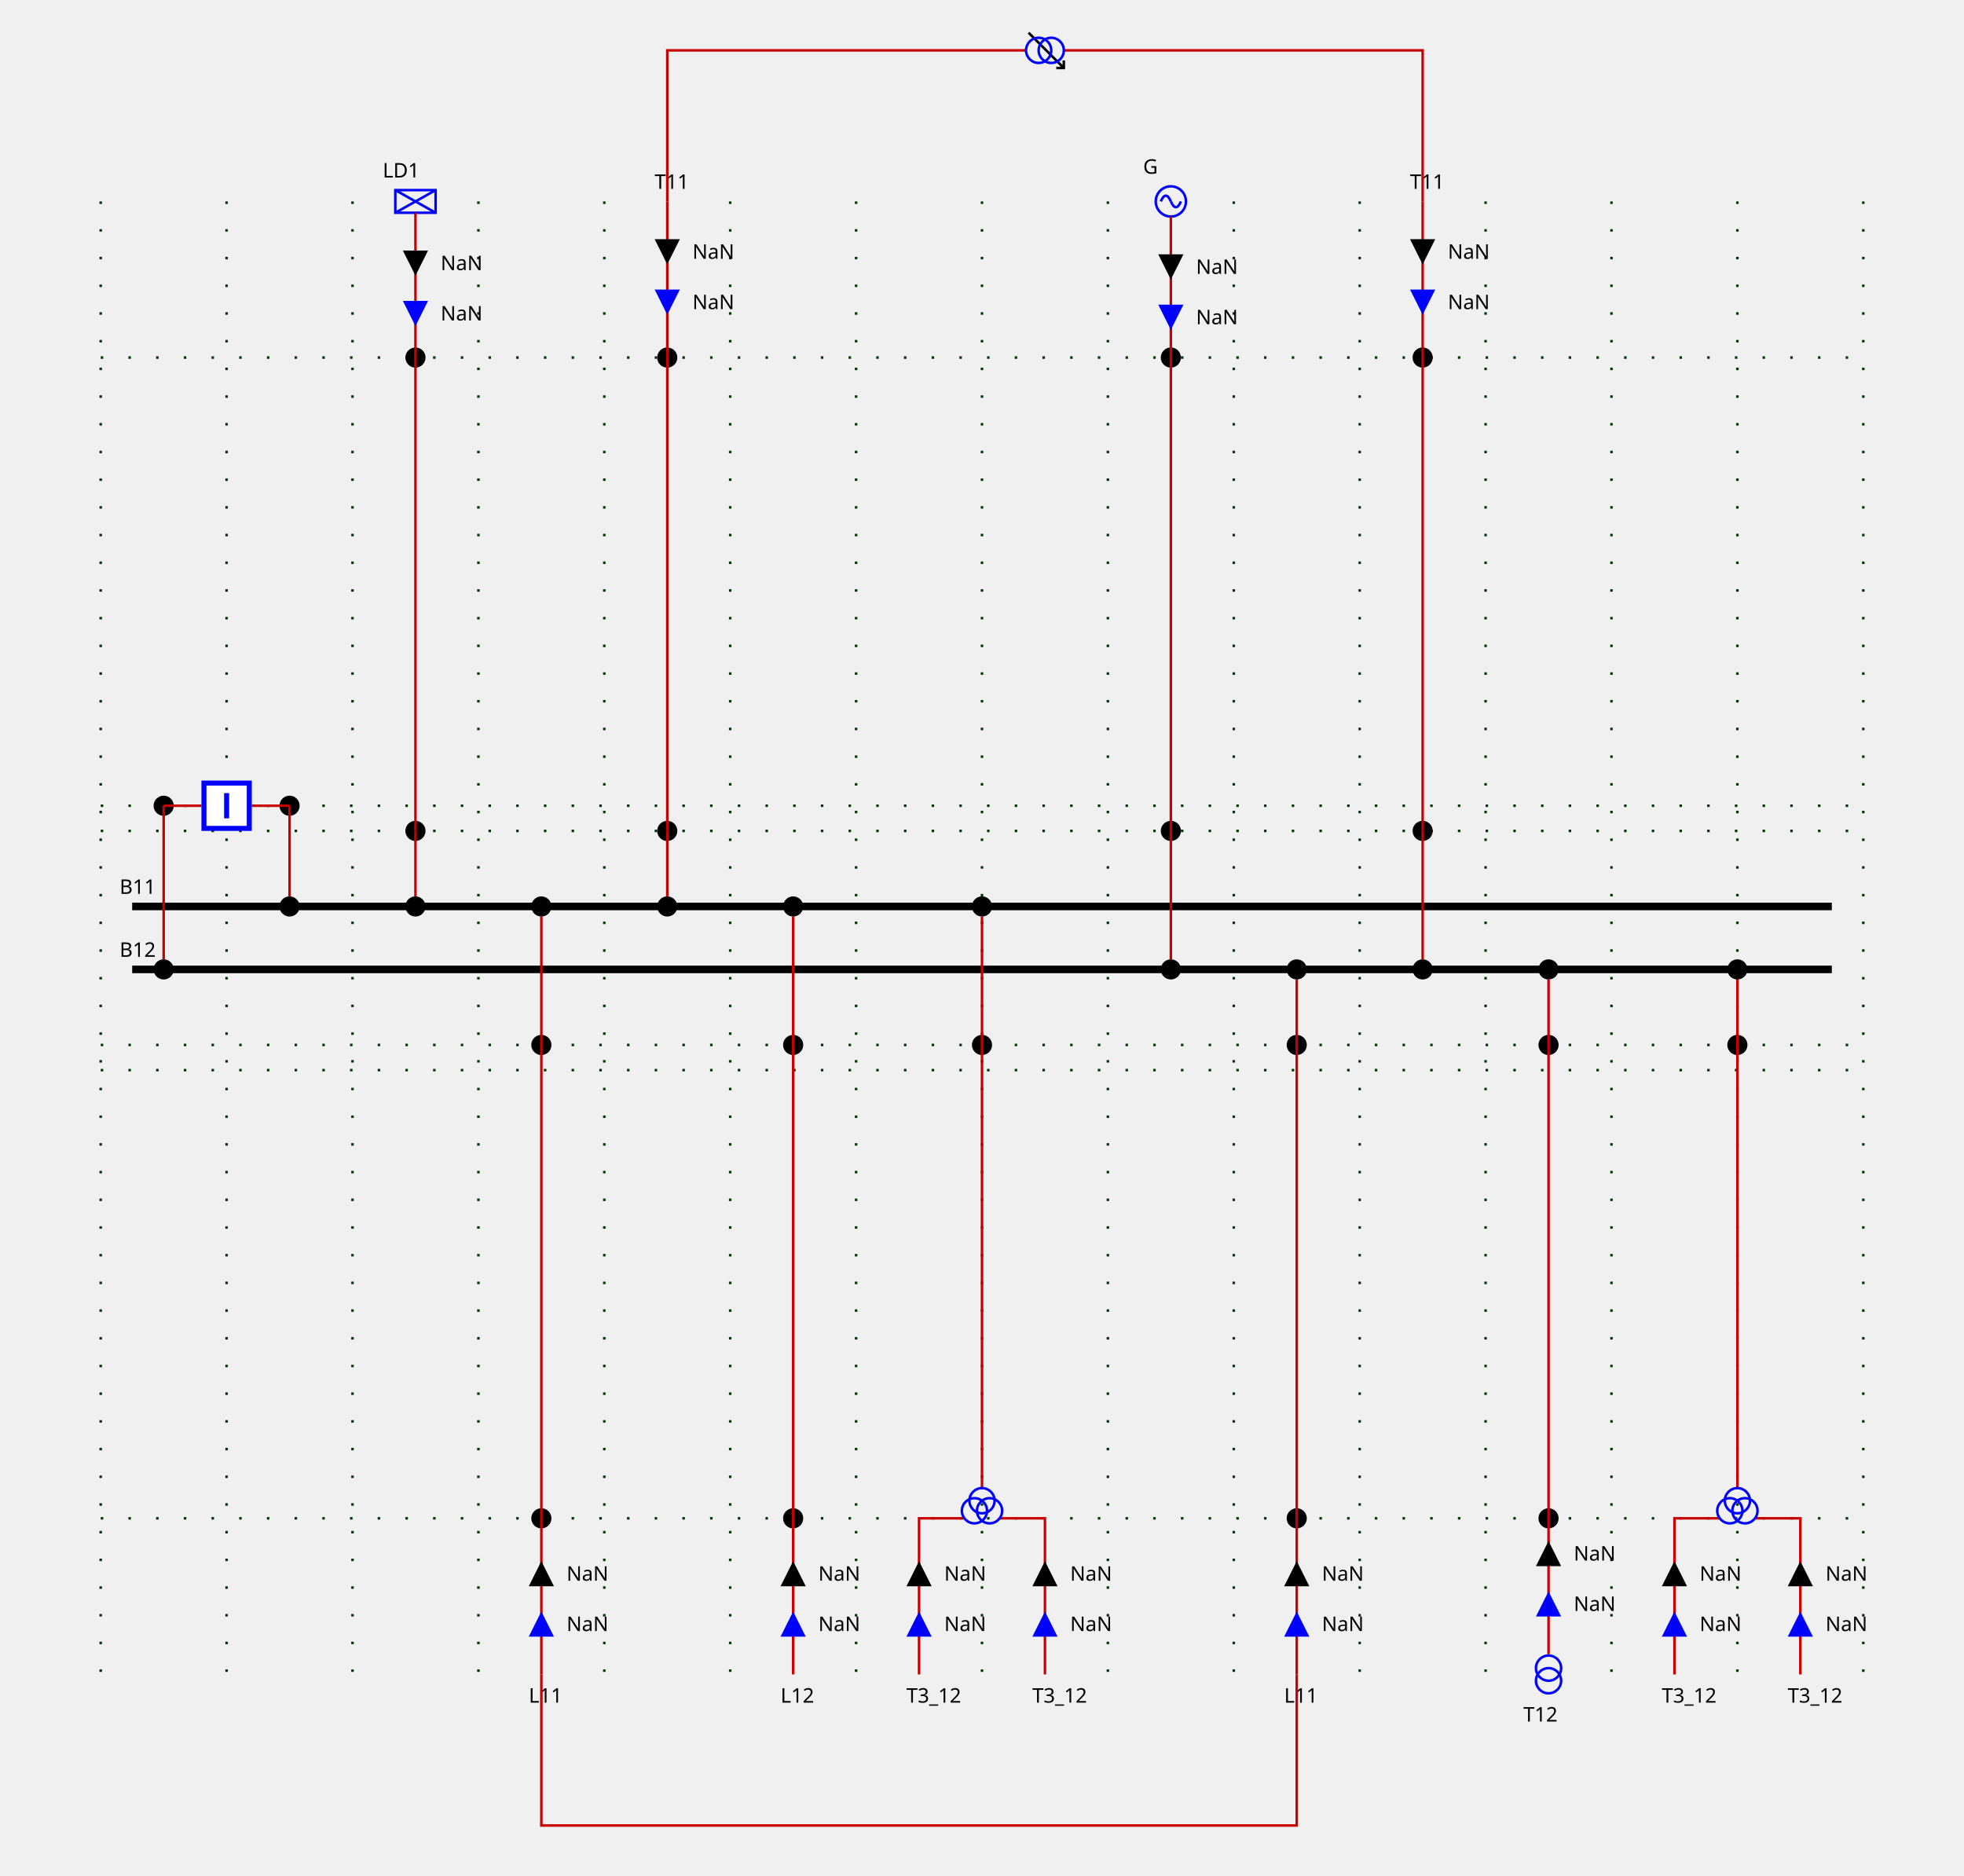
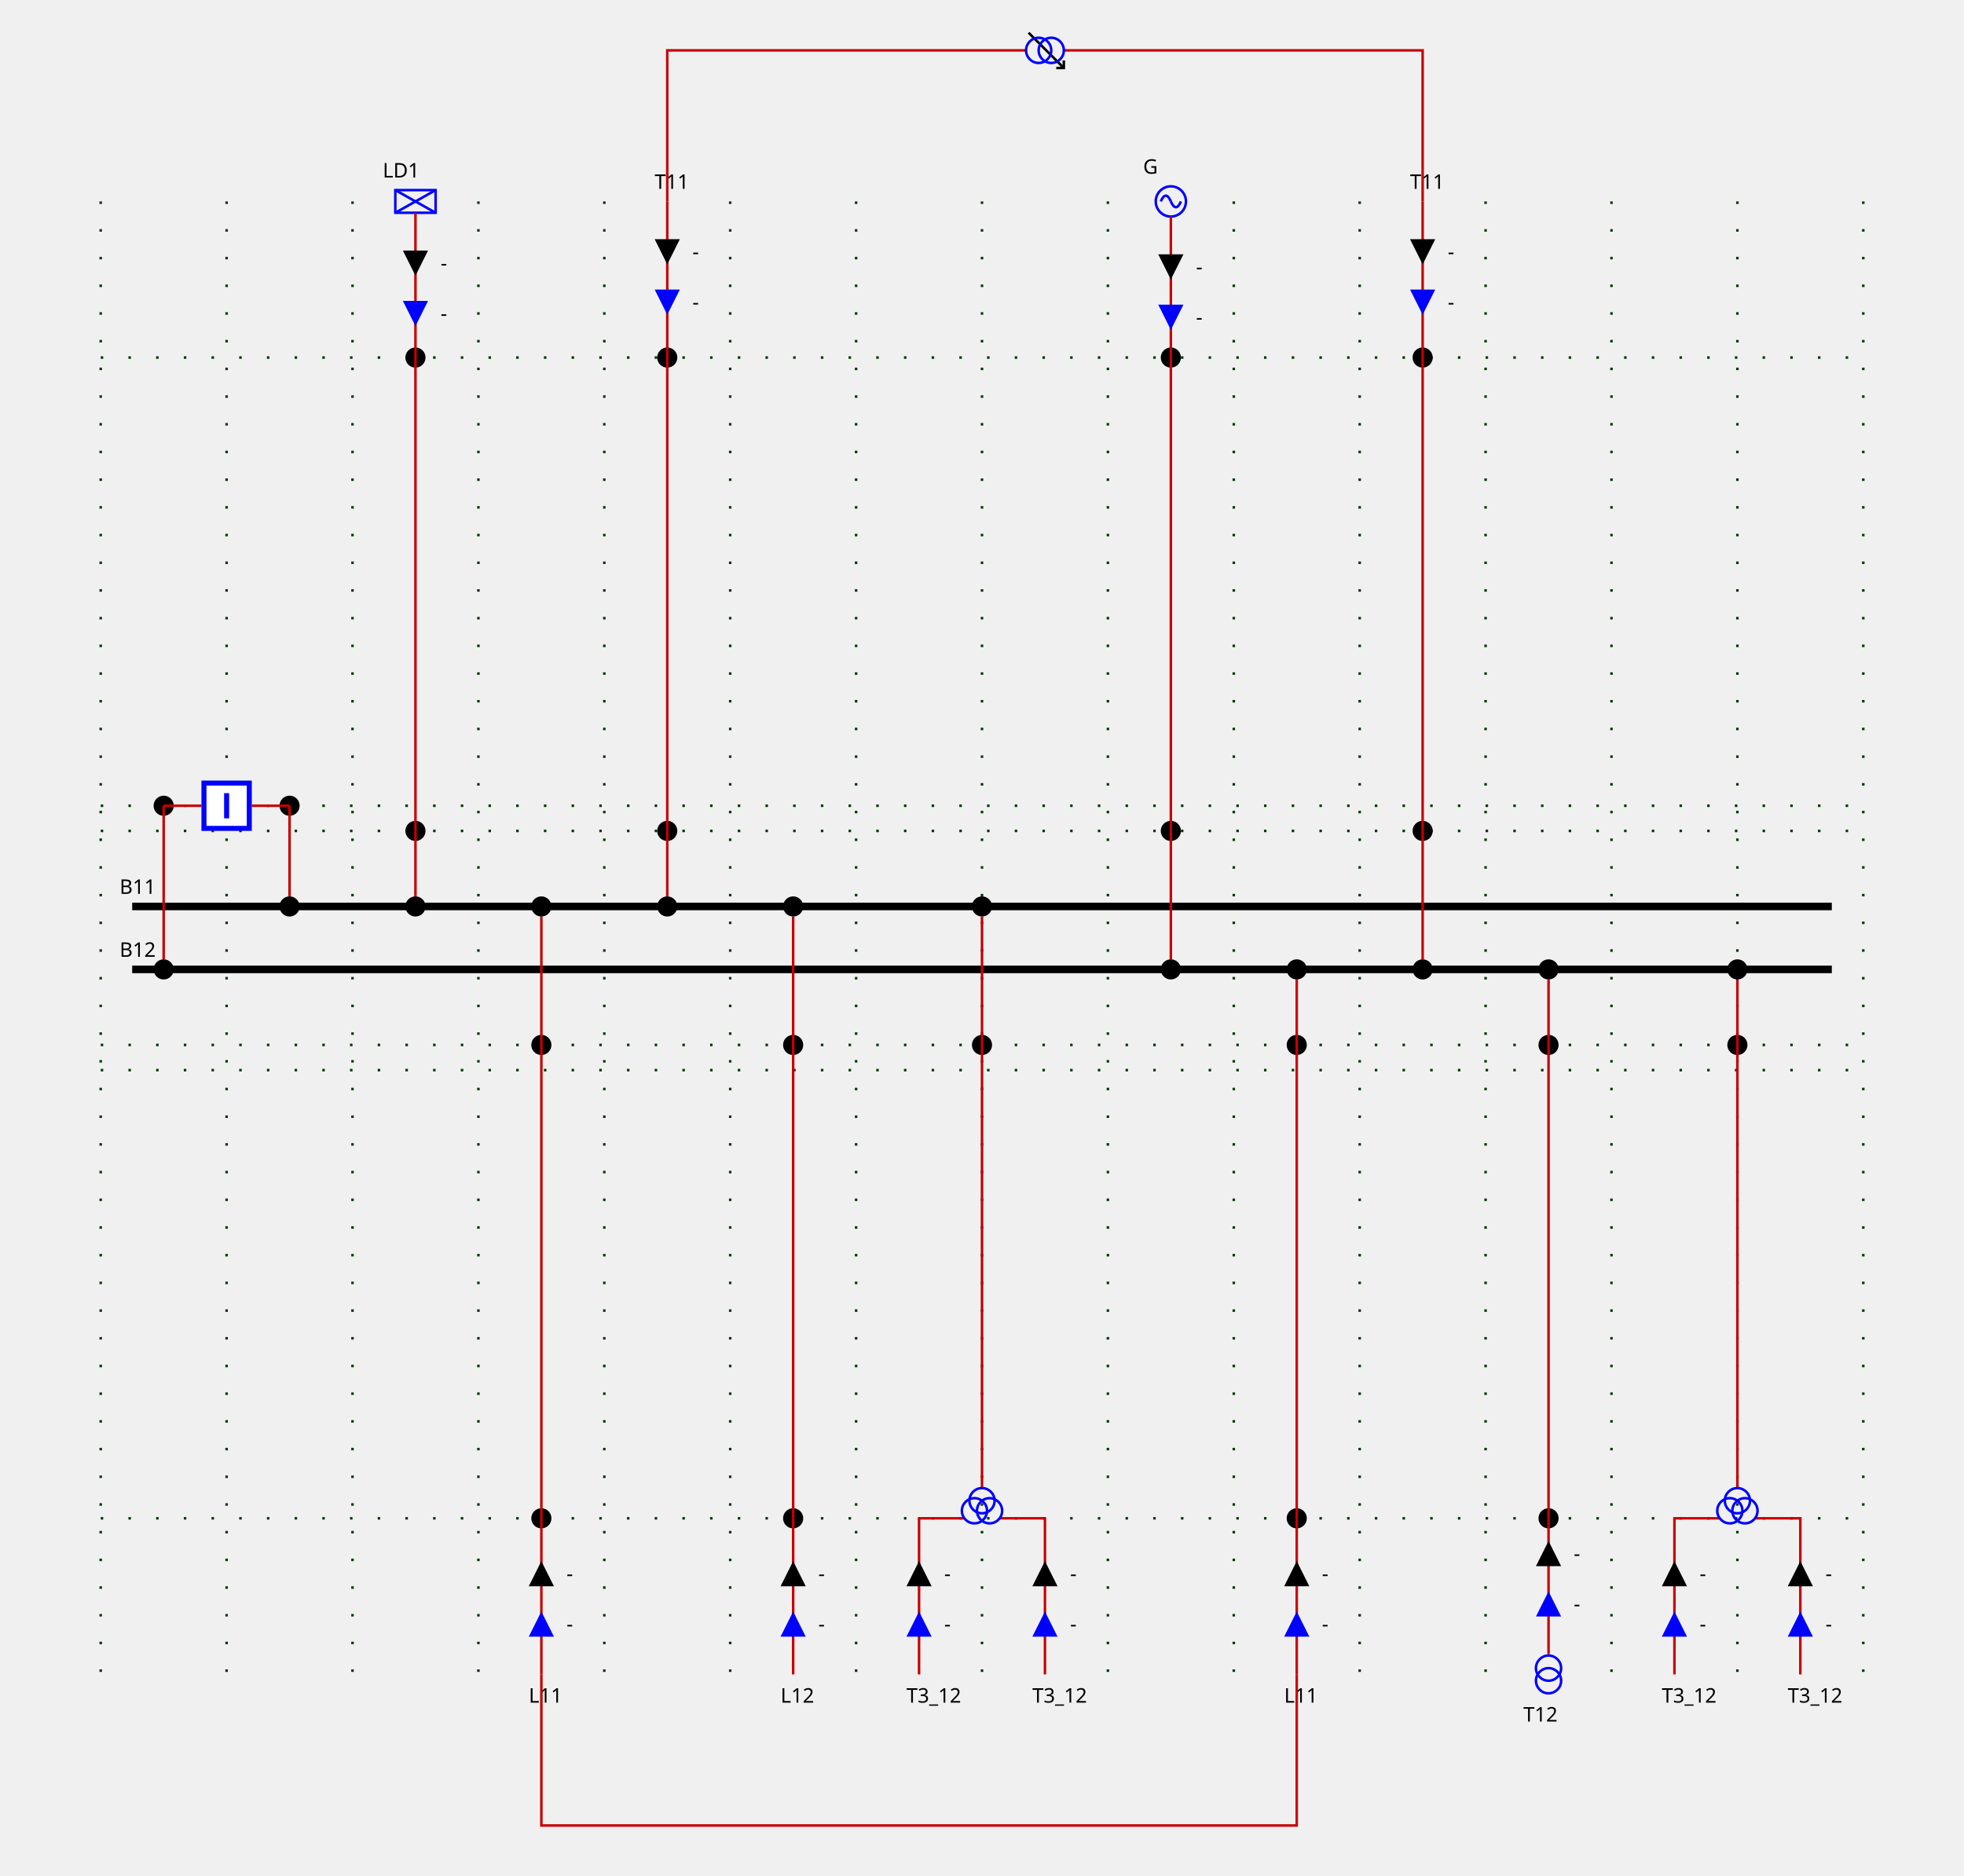
<svg xmlns="http://www.w3.org/2000/svg" height="745.0" viewBox="0 0 780.0 745.0" width="780.0">
  <style>
/* ----------------------------------------------------------------------- */
/* File: tautologies.css ------------------------------------------------- */
.sld-out .sld-arrow-in {visibility: hidden}
.sld-in .sld-arrow-out {visibility: hidden}
.sld-closed .sld-sw-open {visibility: hidden}
.sld-open .sld-sw-closed {visibility: hidden}
.sld-hidden-node {visibility: hidden}
.sld-top-feeder .sld-label {dominant-baseline: auto}
.sld-bottom-feeder .sld-label {dominant-baseline: hanging}
.sld-arrow-p .sld-label {dominant-baseline: middle}
.sld-arrow-q .sld-label {dominant-baseline: middle}
/* ----------------------------------------------------------------------- */
/* File: baseVoltages.css ------------------------------------------------ */
.sld-vl300to500 {--sld-vl-color: #ff0000}
.sld-vl180to300 {--sld-vl-color: #228b22}
.sld-vl120to180 {--sld-vl-color: #01afaf}
.sld-vl70to120 {--sld-vl-color: #cc5500}
.sld-vl50to70 {--sld-vl-color: #a020f0}
.sld-vl30to50 {--sld-vl-color: #ff8290}
.sld-vl0to30 {--sld-vl-color: #abae28}
/* ----------------------------------------------------------------------- */
/* File : highlightLineStates.css ---------------------------------------- */
.sld-feeder-disconnected {stroke: black}
.sld-feeder-connected-disconnected {stroke-dasharray: 3,3}
.sld-feeder-disconnected-connected {stroke: black; stroke-dasharray: 3,3}
/* ----------------------------------------------------------------------- */
/* File : components.css ------------------------------------------------- */
/* Stroke black */
.sld-disconnector {stroke-width: 3; stroke: black; fill: none}
/* Stroke blue */
.sld-breaker {stroke-width: 2; stroke: blue; fill:white}
/* Stroke --sld-vl-color with fallback black */
.sld-bus-connection {stroke: var(--sld-vl-color, black); stroke-width: 4; fill: none}
.sld-busbar-section {stroke: var(--sld-vl-color, black); stroke-width: 3; fill: none}
/* Stroke --sld-vl-color with fallback red */
.sld-wire {stroke: var(--sld-vl-color, #c80000); fill: none}
/* Stroke --sld-vl-color with fallback blue */
.sld-load-break-switch {stroke: var(--sld-vl-color, blue); fill: none}
.sld-load {stroke: var(--sld-vl-color, blue); fill: none}
.sld-generator {stroke: var(--sld-vl-color, blue); fill: none}
.sld-two-wt {stroke: var(--sld-vl-color, blue); fill: none}
.sld-three-wt {stroke: var(--sld-vl-color, blue); fill: none}
.sld-winding {stroke: var(--sld-vl-color, blue); fill: none}
.sld-capacitor {stroke: var(--sld-vl-color, blue); fill: none}
.sld-inductor {stroke: var(--sld-vl-color, blue); fill: none}
.sld-pst {stroke: var(--sld-vl-color, blue); fill: none}
.sld-pst-arrow {stroke: black; fill: none}
.sld-svc {stroke: var(--sld-vl-color, blue); fill: none}
.sld-vsc {stroke: var(--sld-vl-color, blue); font-size: 7.43px; fill: none}
/* Stroke none &amp; fill: --sld-vl-color */
.sld-node-infos {stroke: none; fill: var(--sld-vl-color, black)}
/* Stroke none &amp; fill: black */
.sld-label {stroke: none; fill: black; font: 8px "Verdana"}
.sld-graph-label {stroke: none; fill: black; font: 12px "Verdana"}
.sld-node {stroke: none; fill: black}
.sld-flash {stroke: none; fill: black}
.sld-lock {stroke: none; fill: black}
/* Specific */
.sld-grid {stroke: #003700; stroke-dasharray: 1,10}
.sld-arrow-p {fill:black}
.sld-arrow-q {fill:blue}
.sld-frame {fill: var(--sld-background-color, transparent)}
/* Stroke maroon for fictitious switch */
.sld-breaker.sld-fictitious {stroke: maroon}
.sld-disconnector.sld-fictitious {stroke: maroon}
.sld-load-break-switch.sld-fictitious {stroke: maroon}
.sld-busbar-section.sld-fictitious {stroke: var(--sld-vl-color, #c80000); stroke-width: 1}

</style>
  <rect class="sld-frame" height="100%" width="100%" />
  <g>
    <g class="sld-grid" id="GRID_VL1">
      <line x1="40.0" x2="40.0" y1="80.0" y2="665.0" />
      <line x1="90.0" x2="90.0" y1="80.0" y2="665.0" />
      <line x1="140.0" x2="140.0" y1="80.0" y2="665.0" />
      <line x1="190.0" x2="190.0" y1="80.0" y2="665.0" />
      <line x1="240.0" x2="240.0" y1="80.0" y2="665.0" />
      <line x1="290.0" x2="290.0" y1="80.0" y2="665.0" />
      <line x1="340.0" x2="340.0" y1="80.0" y2="665.0" />
      <line x1="390.0" x2="390.0" y1="80.0" y2="665.0" />
      <line x1="440.0" x2="440.0" y1="80.0" y2="665.0" />
      <line x1="490.0" x2="490.0" y1="80.0" y2="665.0" />
      <line x1="540.0" x2="540.0" y1="80.0" y2="665.0" />
      <line x1="590.0" x2="590.0" y1="80.0" y2="665.0" />
      <line x1="640.0" x2="640.0" y1="80.0" y2="665.0" />
      <line x1="690.0" x2="690.0" y1="80.0" y2="665.0" />
      <line x1="740.0" x2="740.0" y1="80.0" y2="665.0" />
      <line x1="40.0" x2="740.0" y1="330.0" y2="330.0" />
      <line x1="40.0" x2="740.0" y1="320.0" y2="320.0" />
      <line x1="40.0" x2="740.0" y1="142.0" y2="142.0" />
      <line x1="40.0" x2="740.0" y1="415.0" y2="415.0" />
      <line x1="40.0" x2="740.0" y1="425.0" y2="425.0" />
      <line x1="40.0" x2="740.0" y1="603.0" y2="603.0" />
    </g>
    <g class="sld-busbar-section sld-vl300to500" id="idB11" transform="translate(52.5,360.0)">
      <line x1="0" x2="675.0" y1="0" y2="0" />
      <text class="sld-label" id="B11_NW_LABEL" x="-5.0" y="-5.0">B11</text>
    </g>
    <g class="sld-busbar-section sld-vl300to500" id="idB12" transform="translate(52.5,385.0)">
      <line x1="0" x2="675.0" y1="0" y2="0" />
      <text class="sld-label" id="B12_NW_LABEL" x="-5.0" y="-5.0">B12</text>
    </g>
    <g class="cell idINTERN_32_0" id="idINTERN_32_0">
      <g class="sld-node sld-fictitious sld-vl300to500" id="idINTERNAL_95_VL1_95_BR1" transform="translate(111.0,316.0)">
        <circle cx="4" cy="4" r="4" />
      </g>
      <g class="sld-node sld-fictitious sld-vl300to500" id="idINTERNAL_95_VL1_95_BR1" transform="translate(61.0,316.0)">
        <circle cx="4" cy="4" r="4" />
      </g>
      <g class="sld-wire sld-vl300to500" id="_95_VL1_95_BUSCO_95_BR1_95_INTERNAL_95_VL1_95_BR1">
        <polyline points="115.0,356.0,115.0,320.0" />
      </g>
      <g class="sld-wire sld-vl300to500" id="_95_VL1_95_INTERNAL_95_VL1_95_BR1_95_BR1">
        <polyline points="115.0,320.0,100.0,320.0" />
      </g>
      <g class="sld-wire sld-vl300to500" id="_95_VL1_95_INTERNAL_95_VL1_95_BR1_95_BR1">
        <polyline points="65.0,320.0,80.0,320.0" />
      </g>
      <g class="sld-wire sld-vl300to500" id="_95_VL1_95_BUSCO_95_BR1_95_INTERNAL_95_VL1_95_BR1">
        <polyline points="65.0,381.0,65.0,320.0" />
      </g>
      <g class="sld-bus-connection sld-fictitious sld-vl300to500" id="idBUSCO_95_BR1" transform="translate(111.0,356.0)">
        <circle cx="4" cy="4" r="2" />
      </g>
      <g class="sld-breaker sld-open sld-vl300to500" id="idBR1" transform="translate(80.0,310.0)">
        <path class="sld-sw-closed" d="M1,1 V19 H19 V1z M10,5 V15" transform="rotate(90.0,10.0,10.0)" />
        <path class="sld-sw-open" d="M1,1 V19 H19 V1z M5,10 H15" transform="rotate(90.0,10.0,10.0)" />
      </g>
      <g class="sld-bus-connection sld-fictitious sld-vl300to500" id="idBUSCO_95_BR1" transform="translate(61.0,381.0)">
        <circle cx="4" cy="4" r="2" />
      </g>
    </g>
    <g class="cell idEXTERN_32_1" id="idEXTERN_32_1">
      <g class="sld-node sld-fictitious sld-vl300to500" id="idINTERNAL_95_VL1_95_LD1_95_1" transform="translate(161.0,326.0)">
        <circle cx="4" cy="4" r="4" />
      </g>
      <g class="sld-node sld-fictitious sld-vl300to500" id="idINTERNAL_95_VL1_95_LD1_95_2" transform="translate(161.0,138.0)">
        <circle cx="4" cy="4" r="4" />
      </g>
      <g class="sld-load sld-top-feeder sld-vl300to500" id="idLD1" transform="translate(157.0,75.5)">
        <rect height="9" width="16" />
        <line x1="0" x2="16" y1="0" y2="9" />
        <line x1="16" x2="0" y1="0" y2="9" />
        <text class="sld-label" id="LD1_N_LABEL" x="-5.0" y="-5.0">LD1</text>
      </g>
      <g class="sld-wire sld-vl300to500" id="_95_VL1_95_BUSCO_95_LD1_95_INTERNAL_95_VL1_95_LD1_95_1">
        <polyline points="165.0,356.0,165.0,330.0" />
      </g>
      <g class="sld-wire sld-vl300to500" id="_95_VL1_95_INTERNAL_95_VL1_95_LD1_95_1_95_INTERNAL_95_VL1_95_LD1_95_2">
        <polyline points="165.0,330.0,165.0,142.0" />
      </g>
      <g class="sld-wire sld-vl300to500" id="_95_VL1_95_INTERNAL_95_VL1_95_LD1_95_2_95_LD1">
        <polyline points="165.0,142.0,165.0,84.5" />
      </g>
      <g class="sld-arrow-p sld-in" id="idLD1_ARROW_ACTIVE" transform="translate(160.0,99.5)">
        <polygon class="sld-arrow-in" points="0,0 10,0 5,10" />
        <polygon class="sld-arrow-out" points="5,0 10,10 0,10" />
-         <text class="sld-label" x="15.0" y="5.0">NaN</text>
+         <text class="sld-label" x="15.0" y="5.0">-</text>
      </g>
      <g class="sld-arrow-q sld-in" id="idLD1_ARROW_REACTIVE" transform="translate(160.0,119.5)">
        <polygon class="sld-arrow-in" points="0,0 10,0 5,10" />
        <polygon class="sld-arrow-out" points="5,0 10,10 0,10" />
-         <text class="sld-label" x="15.0" y="5.0">NaN</text>
+         <text class="sld-label" x="15.0" y="5.0">-</text>
      </g>
      <g class="sld-bus-connection sld-fictitious sld-vl300to500" id="idBUSCO_95_LD1" transform="translate(161.0,356.0)">
        <circle cx="4" cy="4" r="2" />
      </g>
    </g>
    <g class="cell idEXTERN_32_2" id="idEXTERN_32_2">
      <g class="sld-node sld-fictitious sld-vl300to500" id="idINTERNAL_95_VL1_95_L11_95_ONE_95_1" transform="translate(211.0,411.0)">
        <circle cx="4" cy="4" r="4" />
      </g>
      <g class="sld-node sld-fictitious sld-vl300to500" id="idINTERNAL_95_VL1_95_L11_95_ONE_95_2" transform="translate(211.0,599.0)">
        <circle cx="4" cy="4" r="4" />
      </g>
      <g class="sld-bottom-feeder sld-vl300to500" id="idL11_95_ONE" transform="translate(215.0,665.0)">
        <text class="sld-label" id="L11_ONE_S_LABEL" x="-5.0" y="5.0">L11</text>
      </g>
      <g class="sld-wire sld-vl300to500" id="_95_VL1_95_BUSCO_95_L11_95_ONE_95_INTERNAL_95_VL1_95_L11_95_ONE_95_1">
        <polyline points="215.0,364.0,215.0,415.0" />
      </g>
      <g class="sld-wire sld-vl300to500" id="_95_VL1_95_INTERNAL_95_VL1_95_L11_95_ONE_95_1_95_INTERNAL_95_VL1_95_L11_95_ONE_95_2">
        <polyline points="215.0,415.0,215.0,603.0" />
      </g>
      <g class="sld-wire sld-vl300to500" id="_95_VL1_95_INTERNAL_95_VL1_95_L11_95_ONE_95_2_95_L11_95_ONE">
        <polyline points="215.0,603.0,215.0,665.0" />
      </g>
      <g class="sld-arrow-q sld-in" id="idL11_95_ONE_ARROW_REACTIVE" transform="translate(210.0,640.0)">
        <polygon class="sld-arrow-in" points="0,0 10,0 5,10" transform="rotate(180.0,5.0,5.0)" />
        <polygon class="sld-arrow-out" points="5,0 10,10 0,10" transform="rotate(180.0,5.0,5.0)" />
-         <text class="sld-label" x="15.0" y="5.0">NaN</text>
+         <text class="sld-label" x="15.0" y="5.0">-</text>
      </g>
      <g class="sld-arrow-p sld-in" id="idL11_95_ONE_ARROW_ACTIVE" transform="translate(210.0,620.0)">
        <polygon class="sld-arrow-in" points="0,0 10,0 5,10" transform="rotate(180.0,5.0,5.0)" />
        <polygon class="sld-arrow-out" points="5,0 10,10 0,10" transform="rotate(180.0,5.0,5.0)" />
-         <text class="sld-label" x="15.0" y="5.0">NaN</text>
+         <text class="sld-label" x="15.0" y="5.0">-</text>
      </g>
      <g class="sld-bus-connection sld-fictitious sld-vl300to500" id="idBUSCO_95_L11_95_ONE" transform="translate(211.0,356.0)">
        <circle cx="4" cy="4" r="2" />
      </g>
    </g>
    <g class="cell idEXTERN_32_3" id="idEXTERN_32_3">
      <g class="sld-node sld-fictitious sld-vl300to500" id="idINTERNAL_95_VL1_95_T11_95_ONE_95_1" transform="translate(261.0,326.0)">
        <circle cx="4" cy="4" r="4" />
      </g>
      <g class="sld-node sld-fictitious sld-vl300to500" id="idINTERNAL_95_VL1_95_T11_95_ONE_95_2" transform="translate(261.0,138.0)">
        <circle cx="4" cy="4" r="4" />
      </g>
      <g class="sld-top-feeder sld-vl300to500" id="idT11_95_ONE" transform="translate(265.0,80.0)">
        <text class="sld-label" id="T11_ONE_N_LABEL" x="-5.0" y="-5.0">T11</text>
      </g>
      <g class="sld-wire sld-vl300to500" id="_95_VL1_95_BUSCO_95_T11_95_ONE_95_INTERNAL_95_VL1_95_T11_95_ONE_95_1">
        <polyline points="265.0,356.0,265.0,330.0" />
      </g>
      <g class="sld-wire sld-vl300to500" id="_95_VL1_95_INTERNAL_95_VL1_95_T11_95_ONE_95_1_95_INTERNAL_95_VL1_95_T11_95_ONE_95_2">
        <polyline points="265.0,330.0,265.0,142.0" />
      </g>
      <g class="sld-wire sld-vl300to500" id="_95_VL1_95_INTERNAL_95_VL1_95_T11_95_ONE_95_2_95_T11_95_ONE">
        <polyline points="265.0,142.0,265.0,80.0" />
      </g>
      <g class="sld-arrow-p sld-in" id="idT11_95_ONE_ARROW_ACTIVE" transform="translate(260.0,95.0)">
        <polygon class="sld-arrow-in" points="0,0 10,0 5,10" />
        <polygon class="sld-arrow-out" points="5,0 10,10 0,10" />
-         <text class="sld-label" x="15.0" y="5.0">NaN</text>
+         <text class="sld-label" x="15.0" y="5.0">-</text>
      </g>
      <g class="sld-arrow-q sld-in" id="idT11_95_ONE_ARROW_REACTIVE" transform="translate(260.0,115.0)">
        <polygon class="sld-arrow-in" points="0,0 10,0 5,10" />
        <polygon class="sld-arrow-out" points="5,0 10,10 0,10" />
-         <text class="sld-label" x="15.0" y="5.0">NaN</text>
+         <text class="sld-label" x="15.0" y="5.0">-</text>
      </g>
      <g class="sld-bus-connection sld-fictitious sld-vl300to500" id="idBUSCO_95_T11_95_ONE" transform="translate(261.0,356.0)">
        <circle cx="4" cy="4" r="2" />
      </g>
    </g>
    <g class="cell idEXTERN_32_4" id="idEXTERN_32_4">
      <g class="sld-node sld-fictitious sld-vl300to500" id="idINTERNAL_95_VL1_95_L12_95_ONE_95_1" transform="translate(311.0,411.0)">
        <circle cx="4" cy="4" r="4" />
      </g>
      <g class="sld-node sld-fictitious sld-vl300to500" id="idINTERNAL_95_VL1_95_L12_95_ONE_95_2" transform="translate(311.0,599.0)">
        <circle cx="4" cy="4" r="4" />
      </g>
      <g class="sld-bottom-feeder sld-vl300to500" id="idL12_95_ONE" transform="translate(315.0,665.0)">
        <text class="sld-label" id="L12_ONE_S_LABEL" x="-5.0" y="5.0">L12</text>
      </g>
      <g class="sld-wire sld-vl300to500" id="_95_VL1_95_BUSCO_95_L12_95_ONE_95_INTERNAL_95_VL1_95_L12_95_ONE_95_1">
        <polyline points="315.0,364.0,315.0,415.0" />
      </g>
      <g class="sld-wire sld-vl300to500" id="_95_VL1_95_INTERNAL_95_VL1_95_L12_95_ONE_95_1_95_INTERNAL_95_VL1_95_L12_95_ONE_95_2">
        <polyline points="315.0,415.0,315.0,603.0" />
      </g>
      <g class="sld-wire sld-vl300to500" id="_95_VL1_95_INTERNAL_95_VL1_95_L12_95_ONE_95_2_95_L12_95_ONE">
        <polyline points="315.0,603.0,315.0,665.0" />
      </g>
      <g class="sld-arrow-q sld-in" id="idL12_95_ONE_ARROW_REACTIVE" transform="translate(310.0,640.0)">
        <polygon class="sld-arrow-in" points="0,0 10,0 5,10" transform="rotate(180.0,5.0,5.0)" />
        <polygon class="sld-arrow-out" points="5,0 10,10 0,10" transform="rotate(180.0,5.0,5.0)" />
-         <text class="sld-label" x="15.0" y="5.0">NaN</text>
+         <text class="sld-label" x="15.0" y="5.0">-</text>
      </g>
      <g class="sld-arrow-p sld-in" id="idL12_95_ONE_ARROW_ACTIVE" transform="translate(310.0,620.0)">
        <polygon class="sld-arrow-in" points="0,0 10,0 5,10" transform="rotate(180.0,5.0,5.0)" />
        <polygon class="sld-arrow-out" points="5,0 10,10 0,10" transform="rotate(180.0,5.0,5.0)" />
-         <text class="sld-label" x="15.0" y="5.0">NaN</text>
+         <text class="sld-label" x="15.0" y="5.0">-</text>
      </g>
      <g class="sld-bus-connection sld-fictitious sld-vl300to500" id="idBUSCO_95_L12_95_ONE" transform="translate(311.0,356.0)">
        <circle cx="4" cy="4" r="2" />
      </g>
    </g>
    <g class="cell idEXTERN_32_5" id="idEXTERN_32_5">
      <g class="sld-node sld-fictitious sld-vl300to500" id="idINTERNAL_95_VL1_95_T3_95_12" transform="translate(386.0,411.0)">
        <circle cx="4" cy="4" r="4" />
      </g>
      <g class="sld-bottom-feeder sld-vl300to500" id="idT3_95_12_95_TWO" transform="translate(365.0,665.0)">
        <text class="sld-label" id="T3_12_TWO_S_LABEL" x="-5.0" y="5.0">T3_12</text>
      </g>
      <g class="sld-bottom-feeder sld-vl300to500" id="idT3_95_12_95_THREE" transform="translate(415.0,665.0)">
        <text class="sld-label" id="T3_12_THREE_S_LABEL" x="-5.0" y="5.0">T3_12</text>
      </g>
      <g class="sld-wire sld-vl300to500" id="_95_VL1_95_BUSCO_95_T3_95_12_95_INTERNAL_95_VL1_95_T3_95_12">
        <polyline points="390.0,364.0,390.0,415.0" />
      </g>
      <g class="sld-wire sld-vl300to500" id="_95_VL1_95_INTERNAL_95_VL1_95_T3_95_12_95_T3_95_12">
        <polyline points="390.0,415.0,390.0,591.0" />
      </g>
      <g class="sld-wire sld-vl300to500" id="_95_VL1_95_T3_95_12_95_TWO_95_T3_95_12">
        <polyline points="365.0,665.0,365.0,603.0,383.0,603.0" />
      </g>
      <g class="sld-arrow-q sld-in" id="idT3_95_12_95_TWO_ARROW_REACTIVE" transform="translate(360.0,640.0)">
        <polygon class="sld-arrow-in" points="0,0 10,0 5,10" transform="rotate(180.0,5.0,5.0)" />
        <polygon class="sld-arrow-out" points="5,0 10,10 0,10" transform="rotate(180.0,5.0,5.0)" />
-         <text class="sld-label" x="15.0" y="5.0">NaN</text>
+         <text class="sld-label" x="15.0" y="5.0">-</text>
      </g>
      <g class="sld-arrow-p sld-in" id="idT3_95_12_95_TWO_ARROW_ACTIVE" transform="translate(360.0,620.0)">
        <polygon class="sld-arrow-in" points="0,0 10,0 5,10" transform="rotate(180.0,5.0,5.0)" />
        <polygon class="sld-arrow-out" points="5,0 10,10 0,10" transform="rotate(180.0,5.0,5.0)" />
-         <text class="sld-label" x="15.0" y="5.0">NaN</text>
+         <text class="sld-label" x="15.0" y="5.0">-</text>
      </g>
      <g class="sld-wire sld-vl300to500" id="_95_VL1_95_T3_95_12_95_THREE_95_T3_95_12">
        <polyline points="415.0,665.0,415.0,603.0,397.0,603.0" />
      </g>
      <g class="sld-arrow-q sld-in" id="idT3_95_12_95_THREE_ARROW_REACTIVE" transform="translate(410.0,640.0)">
        <polygon class="sld-arrow-in" points="0,0 10,0 5,10" transform="rotate(180.0,5.0,5.0)" />
        <polygon class="sld-arrow-out" points="5,0 10,10 0,10" transform="rotate(180.0,5.0,5.0)" />
-         <text class="sld-label" x="15.0" y="5.0">NaN</text>
+         <text class="sld-label" x="15.0" y="5.0">-</text>
      </g>
      <g class="sld-arrow-p sld-in" id="idT3_95_12_95_THREE_ARROW_ACTIVE" transform="translate(410.0,620.0)">
        <polygon class="sld-arrow-in" points="0,0 10,0 5,10" transform="rotate(180.0,5.0,5.0)" />
        <polygon class="sld-arrow-out" points="5,0 10,10 0,10" transform="rotate(180.0,5.0,5.0)" />
-         <text class="sld-label" x="15.0" y="5.0">NaN</text>
+         <text class="sld-label" x="15.0" y="5.0">-</text>
      </g>
      <g class="sld-bus-connection sld-fictitious sld-vl300to500" id="idBUSCO_95_T3_95_12" transform="translate(386.0,356.0)">
        <circle cx="4" cy="4" r="2" />
      </g>
      <g class="sld-three-wt sld-fictitious" id="idT3_95_12" transform="translate(382.0,591.0)">
        <circle class="sld-vl300to500 sld-winding" cx="5" cy="15" r="5" transform="scale(1, -1) translate(0, -24.0)" />
        <circle class="sld-vl300to500 sld-winding" cx="11" cy="15" r="5" transform="scale(1, -1) translate(0, -24.0)" />
        <circle class="sld-vl300to500 sld-winding" cx="8" cy="19" r="5" transform="scale(1, -1) translate(0, -24.0)" />
      </g>
    </g>
    <g class="cell idEXTERN_32_6" id="idEXTERN_32_6">
      <g class="sld-node sld-fictitious sld-vl300to500" id="idINTERNAL_95_VL1_95_G_95_1" transform="translate(461.0,326.0)">
        <circle cx="4" cy="4" r="4" />
      </g>
      <g class="sld-node sld-fictitious sld-vl300to500" id="idINTERNAL_95_VL1_95_G_95_2" transform="translate(461.0,138.0)">
        <circle cx="4" cy="4" r="4" />
      </g>
      <g class="sld-generator sld-top-feeder sld-vl300to500" id="idG" transform="translate(459.0,74.0)">
        <circle cx="6" cy="6" r="6" />
        <path d="M6,6 A 6 40 0 0 0 2,6" />
        <path d="M6,6 A 6 40 0 0 0 10,6" />
        <text class="sld-label" id="G_N_LABEL" x="-5.0" y="-5.0">G</text>
      </g>
      <g class="sld-wire sld-vl300to500" id="_95_VL1_95_BUSCO_95_G_95_INTERNAL_95_VL1_95_G_95_1">
        <polyline points="465.0,381.0,465.0,330.0" />
      </g>
      <g class="sld-wire sld-vl300to500" id="_95_VL1_95_INTERNAL_95_VL1_95_G_95_1_95_INTERNAL_95_VL1_95_G_95_2">
        <polyline points="465.0,330.0,465.0,142.0" />
      </g>
      <g class="sld-wire sld-vl300to500" id="_95_VL1_95_INTERNAL_95_VL1_95_G_95_2_95_G">
        <polyline points="465.0,142.0,465.0,86.0" />
      </g>
      <g class="sld-arrow-p sld-in" id="idG_ARROW_ACTIVE" transform="translate(460.0,101.0)">
        <polygon class="sld-arrow-in" points="0,0 10,0 5,10" />
        <polygon class="sld-arrow-out" points="5,0 10,10 0,10" />
-         <text class="sld-label" x="15.0" y="5.0">NaN</text>
+         <text class="sld-label" x="15.0" y="5.0">-</text>
      </g>
      <g class="sld-arrow-q sld-in" id="idG_ARROW_REACTIVE" transform="translate(460.0,121.0)">
        <polygon class="sld-arrow-in" points="0,0 10,0 5,10" />
        <polygon class="sld-arrow-out" points="5,0 10,10 0,10" />
-         <text class="sld-label" x="15.0" y="5.0">NaN</text>
+         <text class="sld-label" x="15.0" y="5.0">-</text>
      </g>
      <g class="sld-bus-connection sld-fictitious sld-vl300to500" id="idBUSCO_95_G" transform="translate(461.0,381.0)">
        <circle cx="4" cy="4" r="2" />
      </g>
    </g>
    <g class="cell idEXTERN_32_7" id="idEXTERN_32_7">
      <g class="sld-node sld-fictitious sld-vl300to500" id="idINTERNAL_95_VL1_95_L11_95_TWO_95_1" transform="translate(511.0,411.0)">
        <circle cx="4" cy="4" r="4" />
      </g>
      <g class="sld-node sld-fictitious sld-vl300to500" id="idINTERNAL_95_VL1_95_L11_95_TWO_95_2" transform="translate(511.0,599.0)">
        <circle cx="4" cy="4" r="4" />
      </g>
      <g class="sld-bottom-feeder sld-vl300to500" id="idL11_95_TWO" transform="translate(515.0,665.0)">
        <text class="sld-label" id="L11_TWO_S_LABEL" x="-5.0" y="5.0">L11</text>
      </g>
      <g class="sld-wire sld-vl300to500" id="_95_VL1_95_BUSCO_95_L11_95_TWO_95_INTERNAL_95_VL1_95_L11_95_TWO_95_1">
        <polyline points="515.0,389.0,515.0,415.0" />
      </g>
      <g class="sld-wire sld-vl300to500" id="_95_VL1_95_INTERNAL_95_VL1_95_L11_95_TWO_95_1_95_INTERNAL_95_VL1_95_L11_95_TWO_95_2">
        <polyline points="515.0,415.0,515.0,603.0" />
      </g>
      <g class="sld-wire sld-vl300to500" id="_95_VL1_95_INTERNAL_95_VL1_95_L11_95_TWO_95_2_95_L11_95_TWO">
        <polyline points="515.0,603.0,515.0,665.0" />
      </g>
      <g class="sld-arrow-q sld-in" id="idL11_95_TWO_ARROW_REACTIVE" transform="translate(510.0,640.0)">
        <polygon class="sld-arrow-in" points="0,0 10,0 5,10" transform="rotate(180.0,5.0,5.0)" />
        <polygon class="sld-arrow-out" points="5,0 10,10 0,10" transform="rotate(180.0,5.0,5.0)" />
-         <text class="sld-label" x="15.0" y="5.0">NaN</text>
+         <text class="sld-label" x="15.0" y="5.0">-</text>
      </g>
      <g class="sld-arrow-p sld-in" id="idL11_95_TWO_ARROW_ACTIVE" transform="translate(510.0,620.0)">
        <polygon class="sld-arrow-in" points="0,0 10,0 5,10" transform="rotate(180.0,5.0,5.0)" />
        <polygon class="sld-arrow-out" points="5,0 10,10 0,10" transform="rotate(180.0,5.0,5.0)" />
-         <text class="sld-label" x="15.0" y="5.0">NaN</text>
+         <text class="sld-label" x="15.0" y="5.0">-</text>
      </g>
      <g class="sld-bus-connection sld-fictitious sld-vl300to500" id="idBUSCO_95_L11_95_TWO" transform="translate(511.0,381.0)">
        <circle cx="4" cy="4" r="2" />
      </g>
    </g>
    <g class="cell idEXTERN_32_8" id="idEXTERN_32_8">
      <g class="sld-node sld-fictitious sld-vl300to500" id="idINTERNAL_95_VL1_95_T11_95_TWO_95_1" transform="translate(561.0,326.0)">
        <circle cx="4" cy="4" r="4" />
      </g>
      <g class="sld-node sld-fictitious sld-vl300to500" id="idINTERNAL_95_VL1_95_T11_95_TWO_95_2" transform="translate(561.0,138.0)">
        <circle cx="4" cy="4" r="4" />
      </g>
      <g class="sld-top-feeder sld-vl300to500" id="idT11_95_TWO" transform="translate(565.0,80.0)">
        <text class="sld-label" id="T11_TWO_N_LABEL" x="-5.0" y="-5.0">T11</text>
      </g>
      <g class="sld-wire sld-vl300to500" id="_95_VL1_95_BUSCO_95_T11_95_TWO_95_INTERNAL_95_VL1_95_T11_95_TWO_95_1">
        <polyline points="565.0,381.0,565.0,330.0" />
      </g>
      <g class="sld-wire sld-vl300to500" id="_95_VL1_95_INTERNAL_95_VL1_95_T11_95_TWO_95_1_95_INTERNAL_95_VL1_95_T11_95_TWO_95_2">
        <polyline points="565.0,330.0,565.0,142.0" />
      </g>
      <g class="sld-wire sld-vl300to500" id="_95_VL1_95_INTERNAL_95_VL1_95_T11_95_TWO_95_2_95_T11_95_TWO">
        <polyline points="565.0,142.0,565.0,80.0" />
      </g>
      <g class="sld-arrow-p sld-in" id="idT11_95_TWO_ARROW_ACTIVE" transform="translate(560.0,95.0)">
        <polygon class="sld-arrow-in" points="0,0 10,0 5,10" />
        <polygon class="sld-arrow-out" points="5,0 10,10 0,10" />
-         <text class="sld-label" x="15.0" y="5.0">NaN</text>
+         <text class="sld-label" x="15.0" y="5.0">-</text>
      </g>
      <g class="sld-arrow-q sld-in" id="idT11_95_TWO_ARROW_REACTIVE" transform="translate(560.0,115.0)">
        <polygon class="sld-arrow-in" points="0,0 10,0 5,10" />
        <polygon class="sld-arrow-out" points="5,0 10,10 0,10" />
-         <text class="sld-label" x="15.0" y="5.0">NaN</text>
+         <text class="sld-label" x="15.0" y="5.0">-</text>
      </g>
      <g class="sld-bus-connection sld-fictitious sld-vl300to500" id="idBUSCO_95_T11_95_TWO" transform="translate(561.0,381.0)">
        <circle cx="4" cy="4" r="2" />
      </g>
    </g>
    <g class="cell idEXTERN_32_9" id="idEXTERN_32_9">
      <g class="sld-node sld-fictitious sld-vl300to500" id="idINTERNAL_95_VL1_95_T12_95_ONE_95_1" transform="translate(611.0,411.0)">
        <circle cx="4" cy="4" r="4" />
      </g>
      <g class="sld-node sld-fictitious sld-vl300to500" id="idINTERNAL_95_VL1_95_T12_95_ONE_95_2" transform="translate(611.0,599.0)">
        <circle cx="4" cy="4" r="4" />
      </g>
      <g class="sld-two-wt sld-bottom-feeder" id="idT12_95_ONE" transform="translate(610.0,657.5)">
        <circle class="sld-vl300to500 sld-winding" cx="5" cy="10" r="5" transform="rotate(180.0,5.0,7.5)" />
        <circle class="sld-vl300to500 sld-winding" cx="5" cy="5" r="5" transform="rotate(180.0,5.0,7.5)" />
        <text class="sld-label" id="T12_ONE_S_LABEL" x="-5.0" y="20.0">T12</text>
      </g>
      <g class="sld-wire sld-vl300to500" id="_95_VL1_95_BUSCO_95_T12_95_ONE_95_INTERNAL_95_VL1_95_T12_95_ONE_95_1">
        <polyline points="615.0,389.0,615.0,415.0" />
      </g>
      <g class="sld-wire sld-vl300to500" id="_95_VL1_95_INTERNAL_95_VL1_95_T12_95_ONE_95_1_95_INTERNAL_95_VL1_95_T12_95_ONE_95_2">
        <polyline points="615.0,415.0,615.0,603.0" />
      </g>
      <g class="sld-wire sld-vl300to500" id="_95_VL1_95_INTERNAL_95_VL1_95_T12_95_ONE_95_2_95_T12_95_ONE">
        <polyline points="615.0,603.0,615.0,657.0" />
      </g>
      <g class="sld-arrow-q sld-in" id="idT12_95_ONE_ARROW_REACTIVE" transform="translate(610.0,632.0)">
        <polygon class="sld-arrow-in" points="0,0 10,0 5,10" transform="rotate(180.0,5.0,5.0)" />
        <polygon class="sld-arrow-out" points="5,0 10,10 0,10" transform="rotate(180.0,5.0,5.0)" />
-         <text class="sld-label" x="15.0" y="5.0">NaN</text>
+         <text class="sld-label" x="15.0" y="5.0">-</text>
      </g>
      <g class="sld-arrow-p sld-in" id="idT12_95_ONE_ARROW_ACTIVE" transform="translate(610.0,612.0)">
        <polygon class="sld-arrow-in" points="0,0 10,0 5,10" transform="rotate(180.0,5.0,5.0)" />
        <polygon class="sld-arrow-out" points="5,0 10,10 0,10" transform="rotate(180.0,5.0,5.0)" />
-         <text class="sld-label" x="15.0" y="5.0">NaN</text>
+         <text class="sld-label" x="15.0" y="5.0">-</text>
      </g>
      <g class="sld-bus-connection sld-fictitious sld-vl300to500" id="idBUSCO_95_T12_95_ONE" transform="translate(611.0,381.0)">
        <circle cx="4" cy="4" r="2" />
      </g>
    </g>
    <g class="cell idEXTERN_32_10" id="idEXTERN_32_10">
      <g class="sld-node sld-fictitious sld-vl300to500" id="idINTERNAL_95_VL1_95_T3_95_12" transform="translate(686.0,411.0)">
        <circle cx="4" cy="4" r="4" />
      </g>
      <g class="sld-bottom-feeder sld-vl300to500" id="idT3_95_12_95_ONE" transform="translate(665.0,665.0)">
        <text class="sld-label" id="T3_12_ONE_S_LABEL" x="-5.0" y="5.0">T3_12</text>
      </g>
      <g class="sld-bottom-feeder sld-vl300to500" id="idT3_95_12_95_THREE" transform="translate(715.0,665.0)">
        <text class="sld-label" id="T3_12_THREE_S_LABEL" x="-5.0" y="5.0">T3_12</text>
      </g>
      <g class="sld-wire sld-vl300to500" id="_95_VL1_95_BUSCO_95_T3_95_12_95_INTERNAL_95_VL1_95_T3_95_12">
        <polyline points="690.0,389.0,690.0,415.0" />
      </g>
      <g class="sld-wire sld-vl300to500" id="_95_VL1_95_INTERNAL_95_VL1_95_T3_95_12_95_T3_95_12">
        <polyline points="690.0,415.0,690.0,591.0" />
      </g>
      <g class="sld-wire sld-vl300to500" id="_95_VL1_95_T3_95_12_95_ONE_95_T3_95_12">
        <polyline points="665.0,665.0,665.0,603.0,683.0,603.0" />
      </g>
      <g class="sld-arrow-q sld-in" id="idT3_95_12_95_ONE_ARROW_REACTIVE" transform="translate(660.0,640.0)">
        <polygon class="sld-arrow-in" points="0,0 10,0 5,10" transform="rotate(180.0,5.0,5.0)" />
        <polygon class="sld-arrow-out" points="5,0 10,10 0,10" transform="rotate(180.0,5.0,5.0)" />
-         <text class="sld-label" x="15.0" y="5.0">NaN</text>
+         <text class="sld-label" x="15.0" y="5.0">-</text>
      </g>
      <g class="sld-arrow-p sld-in" id="idT3_95_12_95_ONE_ARROW_ACTIVE" transform="translate(660.0,620.0)">
        <polygon class="sld-arrow-in" points="0,0 10,0 5,10" transform="rotate(180.0,5.0,5.0)" />
        <polygon class="sld-arrow-out" points="5,0 10,10 0,10" transform="rotate(180.0,5.0,5.0)" />
-         <text class="sld-label" x="15.0" y="5.0">NaN</text>
+         <text class="sld-label" x="15.0" y="5.0">-</text>
      </g>
      <g class="sld-wire sld-vl300to500" id="_95_VL1_95_T3_95_12_95_THREE_95_T3_95_12">
        <polyline points="715.0,665.0,715.0,603.0,697.0,603.0" />
      </g>
      <g class="sld-arrow-q sld-in" id="idT3_95_12_95_THREE_ARROW_REACTIVE" transform="translate(710.0,640.0)">
        <polygon class="sld-arrow-in" points="0,0 10,0 5,10" transform="rotate(180.0,5.0,5.0)" />
        <polygon class="sld-arrow-out" points="5,0 10,10 0,10" transform="rotate(180.0,5.0,5.0)" />
-         <text class="sld-label" x="15.0" y="5.0">NaN</text>
+         <text class="sld-label" x="15.0" y="5.0">-</text>
      </g>
      <g class="sld-arrow-p sld-in" id="idT3_95_12_95_THREE_ARROW_ACTIVE" transform="translate(710.0,620.0)">
        <polygon class="sld-arrow-in" points="0,0 10,0 5,10" transform="rotate(180.0,5.0,5.0)" />
        <polygon class="sld-arrow-out" points="5,0 10,10 0,10" transform="rotate(180.0,5.0,5.0)" />
-         <text class="sld-label" x="15.0" y="5.0">NaN</text>
+         <text class="sld-label" x="15.0" y="5.0">-</text>
      </g>
      <g class="sld-bus-connection sld-fictitious sld-vl300to500" id="idBUSCO_95_T3_95_12" transform="translate(686.0,381.0)">
        <circle cx="4" cy="4" r="2" />
      </g>
      <g class="sld-three-wt sld-fictitious" id="idT3_95_12" transform="translate(682.0,591.0)">
        <circle class="sld-vl300to500 sld-winding" cx="5" cy="15" r="5" transform="scale(1, -1) translate(0, -24.0)" />
        <circle class="sld-vl300to500 sld-winding" cx="11" cy="15" r="5" transform="scale(1, -1) translate(0, -24.0)" />
        <circle class="sld-vl300to500 sld-winding" cx="8" cy="19" r="5" transform="scale(1, -1) translate(0, -24.0)" />
      </g>
    </g>
    <g class="sld-wire sld-vl300to500" id="idL11">
      <polyline points="215.0,665.0,215.0,725.0,515.0,725.0,515.0,665.0" />
    </g>
    <g class="sld-wire sld-vl300to500" id="idEDGE_95_T11_95_ONE">
      <polyline points="265.0,80.0,265.0,20.0,407.5,20.0" />
    </g>
    <g class="sld-wire sld-vl300to500" id="idEDGE_95_T11_95_TWO">
      <polyline points="565.0,80.0,565.0,20.0,422.5,20.0" />
    </g>
    <g class="sld-pst sld-fictitious" id="idT11" transform="translate(408.0,12.5)">
      <path class="sld-vl300to500 sld-pst-arrow" d="M14,0 0,14 M11,0 14,0 14,3" transform="rotate(90.0,7.0,7.5)" />
      <circle class="sld-vl300to500 sld-winding" cx="7" cy="10" r="5" transform="rotate(90.0,7.0,7.5)" />
      <circle class="sld-vl300to500 sld-winding" cx="7" cy="5" r="5" transform="rotate(90.0,7.0,7.5)" />
    </g>
  </g>
</svg>
